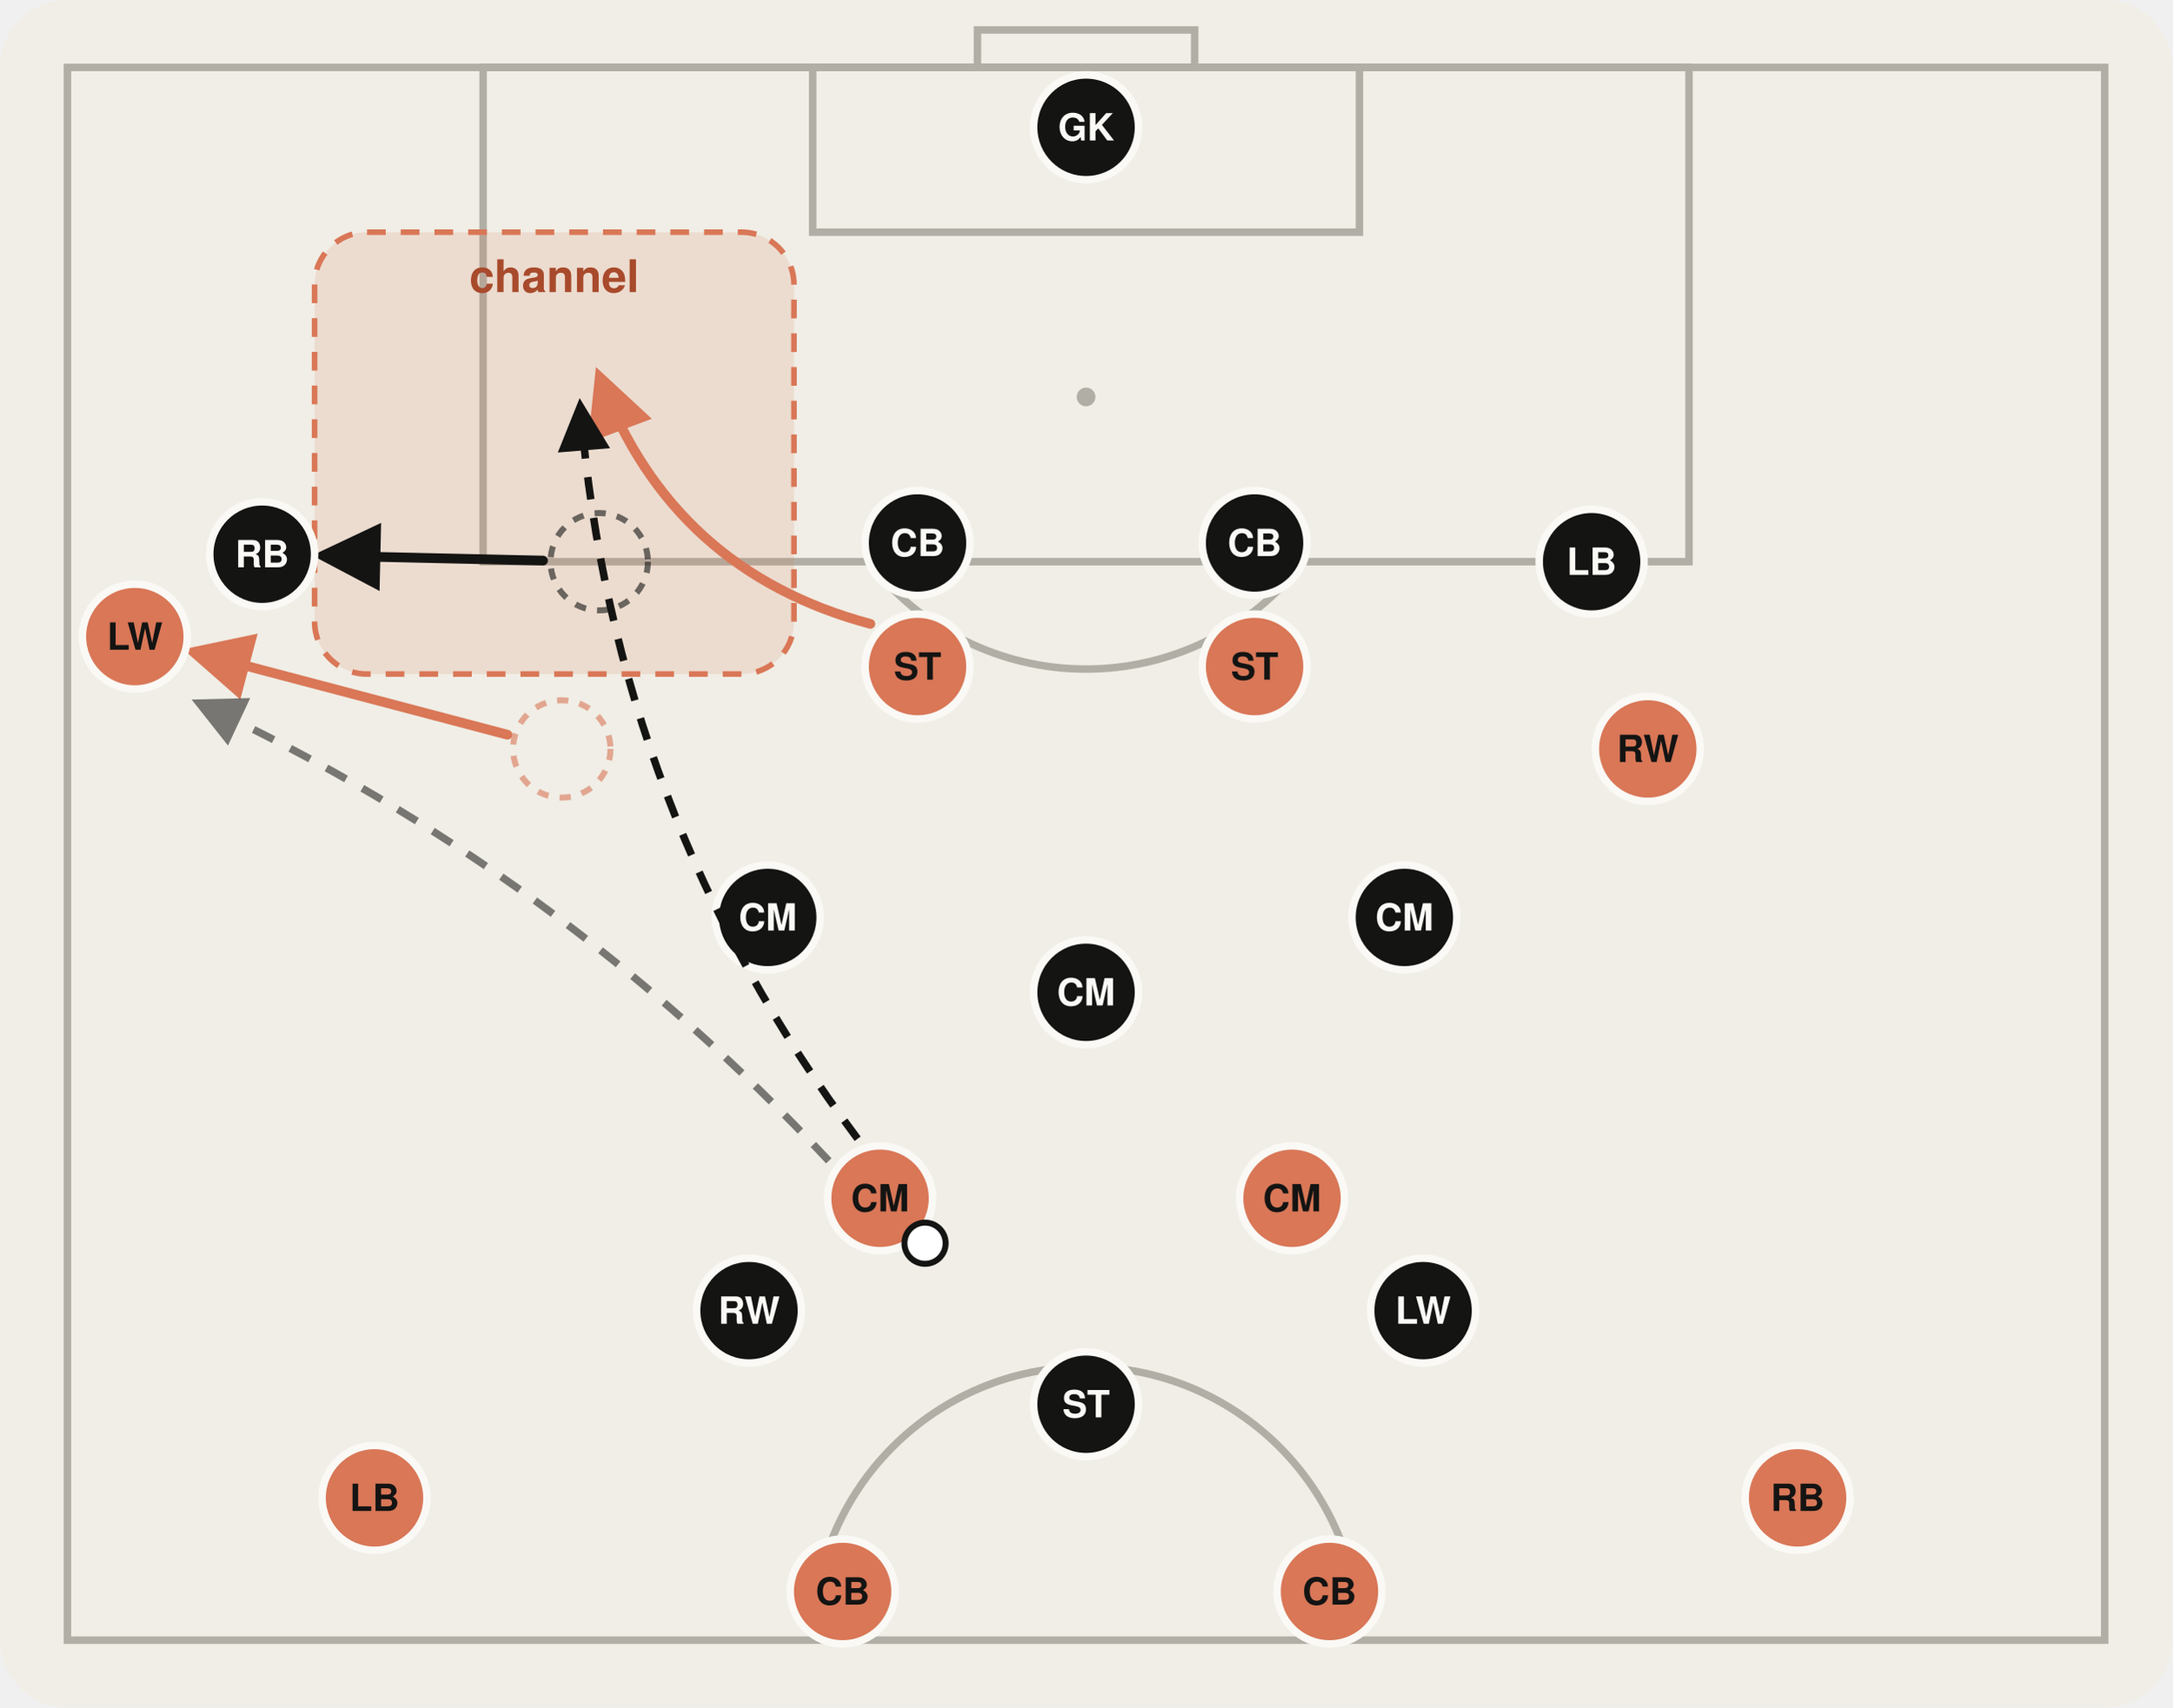
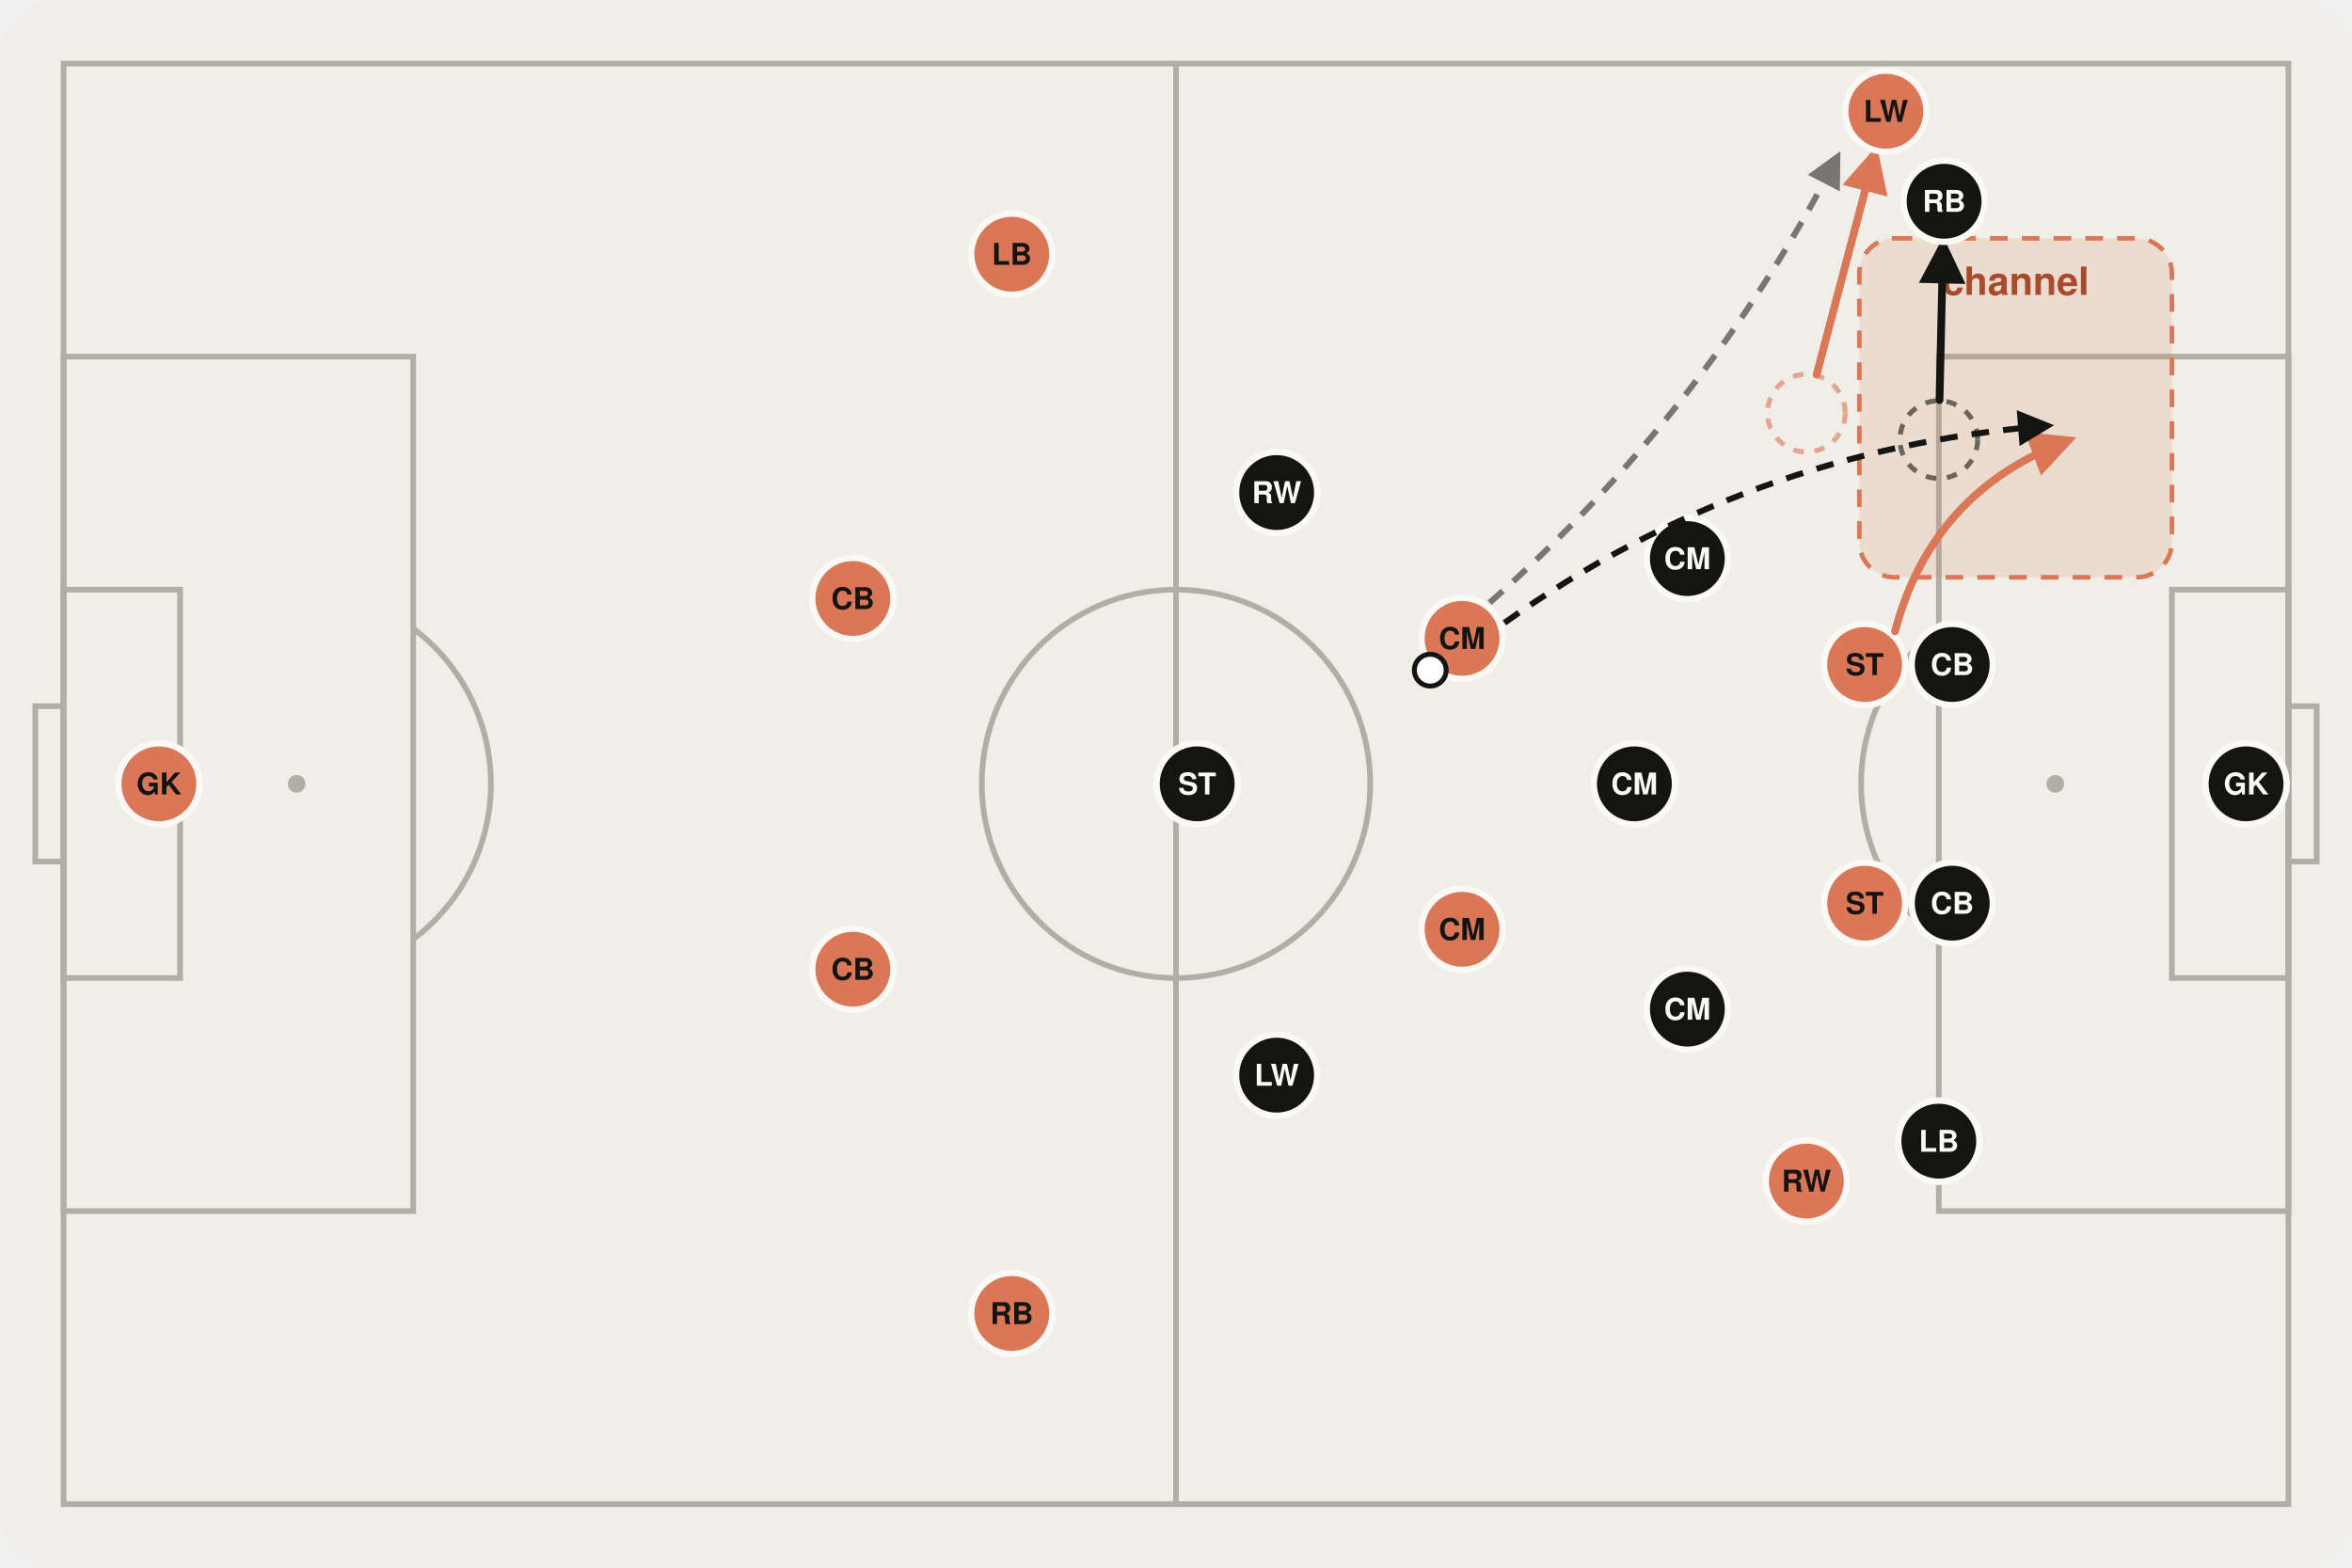
- <svg xmlns="http://www.w3.org/2000/svg" viewBox="0 0 580 456" role="img" aria-label="After: the left winger moves wide, pulling the right back with him and opening the channel for the left striker to run into">
+ <svg xmlns="http://www.w3.org/2000/svg" viewBox="0 0 666 444" role="img" aria-label="After: the left winger moves wide, pulling the right back with him and opening the channel for the left striker to run into">
  <defs>
-     <marker id="ac" viewBox="0 0 10 10" refX="8" refY="5" markerWidth="7" markerHeight="7" orient="auto-start-reverse">
+     <marker id="ac" viewBox="0 0 10 10" refX="8" refY="5" markerWidth="6" markerHeight="6" orient="auto-start-reverse">
      <path d="M0 0L10 5L0 10z" fill="#D97757" />
    </marker>
-     <marker id="as" viewBox="0 0 10 10" refX="8" refY="5" markerWidth="7" markerHeight="7" orient="auto-start-reverse">
+     <marker id="as" viewBox="0 0 10 10" refX="8" refY="5" markerWidth="6" markerHeight="6" orient="auto-start-reverse">
      <path d="M0 0L10 5L0 10z" fill="#141413" />
    </marker>
-     <marker id="ap" viewBox="0 0 10 10" refX="8" refY="5" markerWidth="7" markerHeight="7" orient="auto-start-reverse">
+     <marker id="ap" viewBox="0 0 10 10" refX="8" refY="5" markerWidth="6" markerHeight="6" orient="auto-start-reverse">
      <path d="M0 0L10 5L0 10z" fill="#141413" />
    </marker>
  </defs>
-   <rect x="0" y="0" width="580" height="456" rx="18" fill="#F0EEE6" />
-   <rect x="18" y="18" width="544" height="420" fill="none" stroke="#B0AEA5" stroke-width="2" />
-   <rect x="129" y="18" width="322" height="132" fill="none" stroke="#B0AEA5" stroke-width="2" />
-   <rect x="217" y="18" width="146" height="44" fill="none" stroke="#B0AEA5" stroke-width="2" />
-   <rect x="261" y="8" width="58" height="10" fill="none" stroke="#B0AEA5" stroke-width="2" />
-   <circle cx="290" cy="106" r="2.5" fill="#B0AEA5" />
-   <path d="M232 150 A73 73 0 0 0 348 150" fill="none" stroke="#B0AEA5" stroke-width="2" />
-   <path d="M217 438 A73 73 0 0 1 363 438" fill="none" stroke="#B0AEA5" stroke-width="2" />
-   <rect x="84" y="62" width="128" height="118" rx="14" fill="#D97757" fill-opacity=".16" stroke="#D97757" stroke-width="1.5" stroke-dasharray="5 4" />
-   <text x="148.0" y="78" text-anchor="middle" font-family="system-ui,Segoe UI,Helvetica,Arial,sans-serif" font-size="12" font-weight="600" fill="#A84A2C">channel</text>
-   <circle cx="160" cy="150" r="13" fill="none" stroke="#141413" stroke-width="1.6" stroke-dasharray="3 3" opacity=".6" />
-   <line x1="145.0" y1="149.7" x2="87.0" y2="148.4" stroke="#141413" stroke-width="2.6" stroke-linecap="round" marker-end="url(#as)" />
-   <circle cx="290" cy="34" r="14" fill="#141413" stroke="#FAF9F5" stroke-width="2" />
-   <text x="290" y="37.5" text-anchor="middle" font-family="system-ui,Segoe UI,Helvetica,Arial,sans-serif" font-size="10" font-weight="700" fill="#FAF9F5">GK</text>
-   <circle cx="70" cy="148" r="14" fill="#141413" stroke="#FAF9F5" stroke-width="2" />
-   <text x="70" y="151.5" text-anchor="middle" font-family="system-ui,Segoe UI,Helvetica,Arial,sans-serif" font-size="10" font-weight="700" fill="#FAF9F5">RB</text>
-   <circle cx="245" cy="145" r="14" fill="#141413" stroke="#FAF9F5" stroke-width="2" />
-   <text x="245" y="148.5" text-anchor="middle" font-family="system-ui,Segoe UI,Helvetica,Arial,sans-serif" font-size="10" font-weight="700" fill="#FAF9F5">CB</text>
-   <circle cx="335" cy="145" r="14" fill="#141413" stroke="#FAF9F5" stroke-width="2" />
-   <text x="335" y="148.5" text-anchor="middle" font-family="system-ui,Segoe UI,Helvetica,Arial,sans-serif" font-size="10" font-weight="700" fill="#FAF9F5">CB</text>
-   <circle cx="425" cy="150" r="14" fill="#141413" stroke="#FAF9F5" stroke-width="2" />
-   <text x="425" y="153.5" text-anchor="middle" font-family="system-ui,Segoe UI,Helvetica,Arial,sans-serif" font-size="10" font-weight="700" fill="#FAF9F5">LB</text>
-   <circle cx="205" cy="245" r="14" fill="#141413" stroke="#FAF9F5" stroke-width="2" />
-   <text x="205" y="248.5" text-anchor="middle" font-family="system-ui,Segoe UI,Helvetica,Arial,sans-serif" font-size="10" font-weight="700" fill="#FAF9F5">CM</text>
-   <circle cx="290" cy="265" r="14" fill="#141413" stroke="#FAF9F5" stroke-width="2" />
-   <text x="290" y="268.5" text-anchor="middle" font-family="system-ui,Segoe UI,Helvetica,Arial,sans-serif" font-size="10" font-weight="700" fill="#FAF9F5">CM</text>
-   <circle cx="375" cy="245" r="14" fill="#141413" stroke="#FAF9F5" stroke-width="2" />
-   <text x="375" y="248.5" text-anchor="middle" font-family="system-ui,Segoe UI,Helvetica,Arial,sans-serif" font-size="10" font-weight="700" fill="#FAF9F5">CM</text>
-   <circle cx="200" cy="350" r="14" fill="#141413" stroke="#FAF9F5" stroke-width="2" />
-   <text x="200" y="353.5" text-anchor="middle" font-family="system-ui,Segoe UI,Helvetica,Arial,sans-serif" font-size="10" font-weight="700" fill="#FAF9F5">RW</text>
-   <circle cx="290" cy="375" r="14" fill="#141413" stroke="#FAF9F5" stroke-width="2" />
-   <text x="290" y="378.5" text-anchor="middle" font-family="system-ui,Segoe UI,Helvetica,Arial,sans-serif" font-size="10" font-weight="700" fill="#FAF9F5">ST</text>
-   <circle cx="380" cy="350" r="14" fill="#141413" stroke="#FAF9F5" stroke-width="2" />
-   <text x="380" y="353.5" text-anchor="middle" font-family="system-ui,Segoe UI,Helvetica,Arial,sans-serif" font-size="10" font-weight="700" fill="#FAF9F5">LW</text>
-   <circle cx="150" cy="200" r="13" fill="none" stroke="#D97757" stroke-width="1.6" stroke-dasharray="3 3" opacity=".6" />
-   <line x1="135.5" y1="196.2" x2="52.4" y2="174.3" stroke="#D97757" stroke-width="2.6" stroke-linecap="round" marker-end="url(#ac)" />
-   <circle cx="36" cy="170" r="14" fill="#D97757" stroke="#FAF9F5" stroke-width="2" />
-   <text x="36" y="173.5" text-anchor="middle" font-family="system-ui,Segoe UI,Helvetica,Arial,sans-serif" font-size="10" font-weight="700" fill="#141413">LW</text>
-   <circle cx="245" cy="178" r="14" fill="#D97757" stroke="#FAF9F5" stroke-width="2" />
-   <text x="245" y="181.5" text-anchor="middle" font-family="system-ui,Segoe UI,Helvetica,Arial,sans-serif" font-size="10" font-weight="700" fill="#141413">ST</text>
-   <circle cx="335" cy="178" r="14" fill="#D97757" stroke="#FAF9F5" stroke-width="2" />
-   <text x="335" y="181.5" text-anchor="middle" font-family="system-ui,Segoe UI,Helvetica,Arial,sans-serif" font-size="10" font-weight="700" fill="#141413">ST</text>
-   <circle cx="440" cy="200" r="14" fill="#D97757" stroke="#FAF9F5" stroke-width="2" />
-   <text x="440" y="203.5" text-anchor="middle" font-family="system-ui,Segoe UI,Helvetica,Arial,sans-serif" font-size="10" font-weight="700" fill="#141413">RW</text>
-   <circle cx="235" cy="320" r="14" fill="#D97757" stroke="#FAF9F5" stroke-width="2" />
-   <text x="235" y="323.5" text-anchor="middle" font-family="system-ui,Segoe UI,Helvetica,Arial,sans-serif" font-size="10" font-weight="700" fill="#141413">CM</text>
-   <circle cx="247" cy="332" r="5.5" fill="#fff" stroke="#141413" stroke-width="1.6" />
-   <circle cx="345" cy="320" r="14" fill="#D97757" stroke="#FAF9F5" stroke-width="2" />
-   <text x="345" y="323.5" text-anchor="middle" font-family="system-ui,Segoe UI,Helvetica,Arial,sans-serif" font-size="10" font-weight="700" fill="#141413">CM</text>
-   <circle cx="100" cy="400" r="14" fill="#D97757" stroke="#FAF9F5" stroke-width="2" />
-   <text x="100" y="403.5" text-anchor="middle" font-family="system-ui,Segoe UI,Helvetica,Arial,sans-serif" font-size="10" font-weight="700" fill="#141413">LB</text>
-   <circle cx="225" cy="425" r="14" fill="#D97757" stroke="#FAF9F5" stroke-width="2" />
-   <text x="225" y="428.5" text-anchor="middle" font-family="system-ui,Segoe UI,Helvetica,Arial,sans-serif" font-size="10" font-weight="700" fill="#141413">CB</text>
-   <circle cx="355" cy="425" r="14" fill="#D97757" stroke="#FAF9F5" stroke-width="2" />
-   <text x="355" y="428.5" text-anchor="middle" font-family="system-ui,Segoe UI,Helvetica,Arial,sans-serif" font-size="10" font-weight="700" fill="#141413">CB</text>
-   <circle cx="480" cy="400" r="14" fill="#D97757" stroke="#FAF9F5" stroke-width="2" />
-   <text x="480" y="403.5" text-anchor="middle" font-family="system-ui,Segoe UI,Helvetica,Arial,sans-serif" font-size="10" font-weight="700" fill="#141413">RB</text>
-   <path d="M232.4 166.6 Q179.6 152.5 160.4 101.4" fill="none" stroke="#D97757" stroke-width="2.6" stroke-linecap="round" marker-end="url(#ac)" />
-   <path d="M221.3 310.0 Q149.3 232.8 53.7 188.0" fill="none" stroke="#141413" stroke-width="2" stroke-dasharray="6 5" opacity="0.55" marker-end="url(#ap)" />
-   <path d="M229.0 304.1 Q163.9 217.2 155.0 109.1" fill="none" stroke="#141413" stroke-width="2" stroke-dasharray="6 5" opacity="1" marker-end="url(#ap)" />
+   <rect width="666" height="444" rx="16" fill="#F0EEE6" />
+   <rect x="18" y="18" width="630" height="408" fill="none" stroke="#B0AEA5" stroke-width="1.6" />
+   <line x1="333" y1="18" x2="333" y2="426" fill="none" stroke="#B0AEA5" stroke-width="1.6" />
+   <circle cx="333" cy="222" r="55" fill="none" stroke="#B0AEA5" stroke-width="1.6" />
+   <circle cx="333" cy="222" r="2.5" fill="#B0AEA5" />
+   <rect x="18" y="101" width="99" height="242" fill="none" stroke="#B0AEA5" stroke-width="1.6" />
+   <rect x="18" y="167" width="33" height="110" fill="none" stroke="#B0AEA5" stroke-width="1.6" />
+   <rect x="10" y="200" width="8" height="44" fill="none" stroke="#B0AEA5" stroke-width="1.6" />
+   <circle cx="84" cy="222" r="2.5" fill="#B0AEA5" />
+   <path d="M117 178.0 A55 55 0 0 1 117 266.0" fill="none" stroke="#B0AEA5" stroke-width="1.6" />
+   <rect x="549" y="101" width="99" height="242" fill="none" stroke="#B0AEA5" stroke-width="1.6" />
+   <rect x="615" y="167" width="33" height="110" fill="none" stroke="#B0AEA5" stroke-width="1.6" />
+   <rect x="648" y="200" width="8" height="44" fill="none" stroke="#B0AEA5" stroke-width="1.6" />
+   <circle cx="582" cy="222" r="2.5" fill="#B0AEA5" />
+   <path d="M549 178.0 A55 55 0 0 0 549 266.0" fill="none" stroke="#B0AEA5" stroke-width="1.6" />
+   <rect x="526.5" y="67.5" width="88.5" height="96.0" rx="10" fill="#D97757" fill-opacity=".16" stroke="#D97757" stroke-width="1.3" stroke-dasharray="5 4" />
+   <text x="570.8" y="83.5" text-anchor="middle" font-family="system-ui,Segoe UI,Helvetica,Arial,sans-serif" font-size="11" font-weight="600" fill="#A84A2C">channel</text>
+   <circle cx="549.0" cy="124.5" r="11" fill="none" stroke="#141413" stroke-width="1.4" stroke-dasharray="3 3" opacity=".6" />
+   <path d="M549.2 113.3 L550.2 69.7" fill="none" stroke="#141413" stroke-width="2.2" stroke-linecap="round" marker-end="url(#as)" />
+   <circle cx="636.0" cy="222.0" r="11.5" fill="#141413" stroke="#FAF9F5" stroke-width="1.8" />
+   <text x="636.0" y="225.0" text-anchor="middle" font-family="system-ui,Segoe UI,Helvetica,Arial,sans-serif" font-size="8.5" font-weight="700" fill="#FAF9F5">GK</text>
+   <circle cx="550.5" cy="57.0" r="11.5" fill="#141413" stroke="#FAF9F5" stroke-width="1.8" />
+   <text x="550.5" y="60.0" text-anchor="middle" font-family="system-ui,Segoe UI,Helvetica,Arial,sans-serif" font-size="8.5" font-weight="700" fill="#FAF9F5">RB</text>
+   <circle cx="552.8" cy="188.2" r="11.5" fill="#141413" stroke="#FAF9F5" stroke-width="1.8" />
+   <text x="552.8" y="191.2" text-anchor="middle" font-family="system-ui,Segoe UI,Helvetica,Arial,sans-serif" font-size="8.5" font-weight="700" fill="#FAF9F5">CB</text>
+   <circle cx="552.8" cy="255.8" r="11.5" fill="#141413" stroke="#FAF9F5" stroke-width="1.8" />
+   <text x="552.8" y="258.8" text-anchor="middle" font-family="system-ui,Segoe UI,Helvetica,Arial,sans-serif" font-size="8.5" font-weight="700" fill="#FAF9F5">CB</text>
+   <circle cx="549.0" cy="323.2" r="11.5" fill="#141413" stroke="#FAF9F5" stroke-width="1.8" />
+   <text x="549.0" y="326.2" text-anchor="middle" font-family="system-ui,Segoe UI,Helvetica,Arial,sans-serif" font-size="8.5" font-weight="700" fill="#FAF9F5">LB</text>
+   <circle cx="477.8" cy="158.2" r="11.5" fill="#141413" stroke="#FAF9F5" stroke-width="1.8" />
+   <text x="477.8" y="161.2" text-anchor="middle" font-family="system-ui,Segoe UI,Helvetica,Arial,sans-serif" font-size="8.5" font-weight="700" fill="#FAF9F5">CM</text>
+   <circle cx="462.8" cy="222.0" r="11.5" fill="#141413" stroke="#FAF9F5" stroke-width="1.8" />
+   <text x="462.8" y="225.0" text-anchor="middle" font-family="system-ui,Segoe UI,Helvetica,Arial,sans-serif" font-size="8.5" font-weight="700" fill="#FAF9F5">CM</text>
+   <circle cx="477.8" cy="285.8" r="11.5" fill="#141413" stroke="#FAF9F5" stroke-width="1.8" />
+   <text x="477.8" y="288.8" text-anchor="middle" font-family="system-ui,Segoe UI,Helvetica,Arial,sans-serif" font-size="8.5" font-weight="700" fill="#FAF9F5">CM</text>
+   <circle cx="361.5" cy="139.5" r="11.5" fill="#141413" stroke="#FAF9F5" stroke-width="1.8" />
+   <text x="361.5" y="142.5" text-anchor="middle" font-family="system-ui,Segoe UI,Helvetica,Arial,sans-serif" font-size="8.5" font-weight="700" fill="#FAF9F5">RW</text>
+   <circle cx="339.0" cy="222.0" r="11.5" fill="#141413" stroke="#FAF9F5" stroke-width="1.8" />
+   <text x="339.0" y="225.0" text-anchor="middle" font-family="system-ui,Segoe UI,Helvetica,Arial,sans-serif" font-size="8.5" font-weight="700" fill="#FAF9F5">ST</text>
+   <circle cx="361.5" cy="304.5" r="11.5" fill="#141413" stroke="#FAF9F5" stroke-width="1.8" />
+   <text x="361.5" y="307.5" text-anchor="middle" font-family="system-ui,Segoe UI,Helvetica,Arial,sans-serif" font-size="8.5" font-weight="700" fill="#FAF9F5">LW</text>
+   <circle cx="511.5" cy="117.0" r="11" fill="none" stroke="#D97757" stroke-width="1.4" stroke-dasharray="3 3" opacity=".6" />
+   <path d="M514.4 106.1 L530.8 43.8" fill="none" stroke="#D97757" stroke-width="2.2" stroke-linecap="round" marker-end="url(#ac)" />
+   <circle cx="534.0" cy="31.5" r="11.5" fill="#D97757" stroke="#FAF9F5" stroke-width="1.8" />
+   <text x="534.0" y="34.5" text-anchor="middle" font-family="system-ui,Segoe UI,Helvetica,Arial,sans-serif" font-size="8.5" font-weight="700" fill="#141413">LW</text>
+   <circle cx="528.0" cy="188.2" r="11.5" fill="#D97757" stroke="#FAF9F5" stroke-width="1.8" />
+   <text x="528.0" y="191.2" text-anchor="middle" font-family="system-ui,Segoe UI,Helvetica,Arial,sans-serif" font-size="8.5" font-weight="700" fill="#141413">ST</text>
+   <circle cx="528.0" cy="255.8" r="11.5" fill="#D97757" stroke="#FAF9F5" stroke-width="1.8" />
+   <text x="528.0" y="258.8" text-anchor="middle" font-family="system-ui,Segoe UI,Helvetica,Arial,sans-serif" font-size="8.5" font-weight="700" fill="#141413">ST</text>
+   <circle cx="511.5" cy="334.5" r="11.5" fill="#D97757" stroke="#FAF9F5" stroke-width="1.8" />
+   <text x="511.5" y="337.5" text-anchor="middle" font-family="system-ui,Segoe UI,Helvetica,Arial,sans-serif" font-size="8.5" font-weight="700" fill="#141413">RW</text>
+   <circle cx="414.0" cy="180.8" r="11.5" fill="#D97757" stroke="#FAF9F5" stroke-width="1.8" />
+   <text x="414.0" y="183.8" text-anchor="middle" font-family="system-ui,Segoe UI,Helvetica,Arial,sans-serif" font-size="8.5" font-weight="700" fill="#141413">CM</text>
+   <circle cx="405.0" cy="189.8" r="4.5" fill="#fff" stroke="#141413" stroke-width="1.4" />
+   <circle cx="414.0" cy="263.2" r="11.5" fill="#D97757" stroke="#FAF9F5" stroke-width="1.8" />
+   <text x="414.0" y="266.2" text-anchor="middle" font-family="system-ui,Segoe UI,Helvetica,Arial,sans-serif" font-size="8.5" font-weight="700" fill="#141413">CM</text>
+   <circle cx="286.5" cy="72.0" r="11.5" fill="#D97757" stroke="#FAF9F5" stroke-width="1.8" />
+   <text x="286.5" y="75.0" text-anchor="middle" font-family="system-ui,Segoe UI,Helvetica,Arial,sans-serif" font-size="8.5" font-weight="700" fill="#141413">LB</text>
+   <circle cx="241.5" cy="169.5" r="11.5" fill="#D97757" stroke="#FAF9F5" stroke-width="1.8" />
+   <text x="241.5" y="172.5" text-anchor="middle" font-family="system-ui,Segoe UI,Helvetica,Arial,sans-serif" font-size="8.5" font-weight="700" fill="#141413">CB</text>
+   <circle cx="241.5" cy="274.5" r="11.5" fill="#D97757" stroke="#FAF9F5" stroke-width="1.8" />
+   <text x="241.5" y="277.5" text-anchor="middle" font-family="system-ui,Segoe UI,Helvetica,Arial,sans-serif" font-size="8.5" font-weight="700" fill="#141413">CB</text>
+   <circle cx="286.5" cy="372.0" r="11.5" fill="#D97757" stroke="#FAF9F5" stroke-width="1.8" />
+   <text x="286.5" y="375.0" text-anchor="middle" font-family="system-ui,Segoe UI,Helvetica,Arial,sans-serif" font-size="8.5" font-weight="700" fill="#141413">RB</text>
+   <circle cx="45.0" cy="222.0" r="11.5" fill="#D97757" stroke="#FAF9F5" stroke-width="1.8" />
+   <text x="45.0" y="225.0" text-anchor="middle" font-family="system-ui,Segoe UI,Helvetica,Arial,sans-serif" font-size="8.5" font-weight="700" fill="#141413">GK</text>
+   <path d="M536.6 178.8 Q547.1 139.2 585.5 124.8" fill="none" stroke="#D97757" stroke-width="2.2" stroke-linecap="round" marker-end="url(#ac)" />
+   <path d="M421.8 170.7 Q482.8 116.8 520.2 44.6" fill="none" stroke="#141413" stroke-width="1.7" stroke-dasharray="5 4" opacity="0.55" marker-end="url(#ap)" />
+   <path d="M426.0 176.4 Q495.1 127.3 579.6 120.6" fill="none" stroke="#141413" stroke-width="1.7" stroke-dasharray="5 4" opacity="1" marker-end="url(#ap)" />
</svg>
